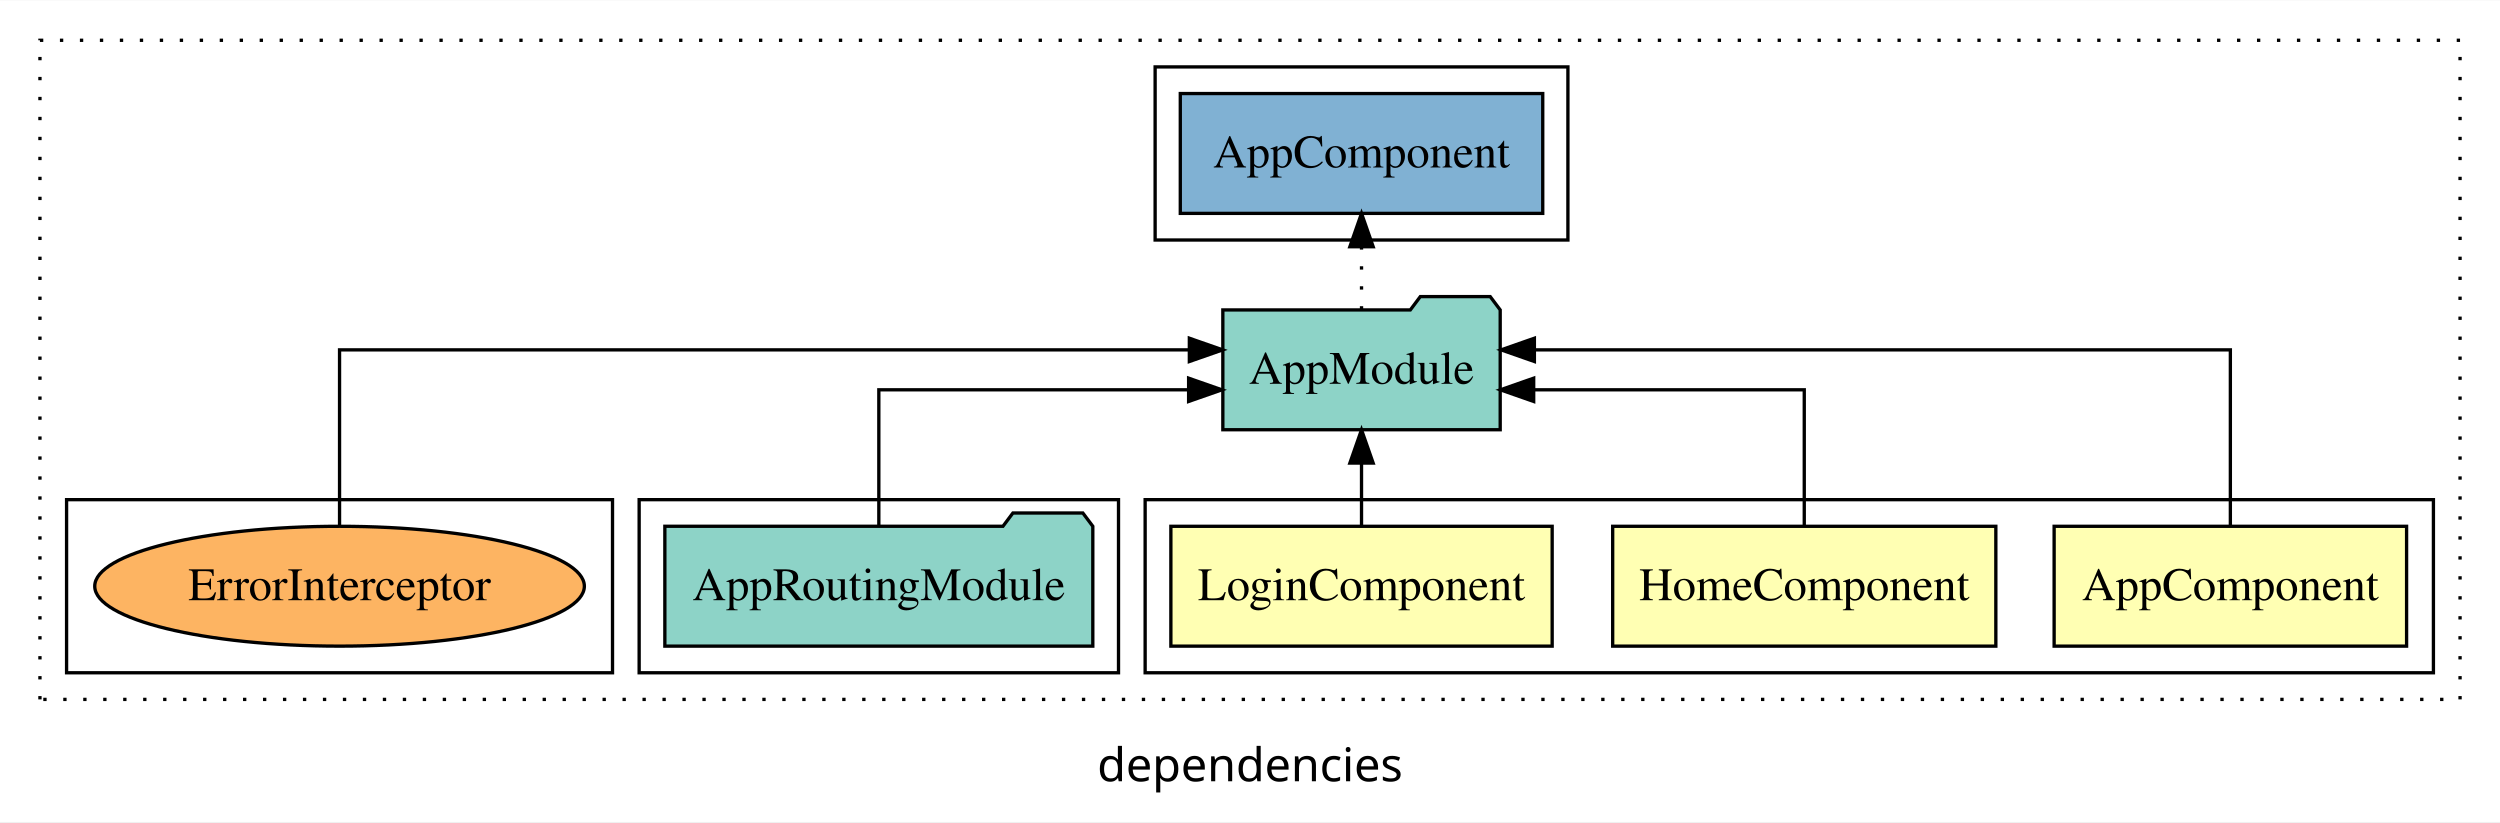
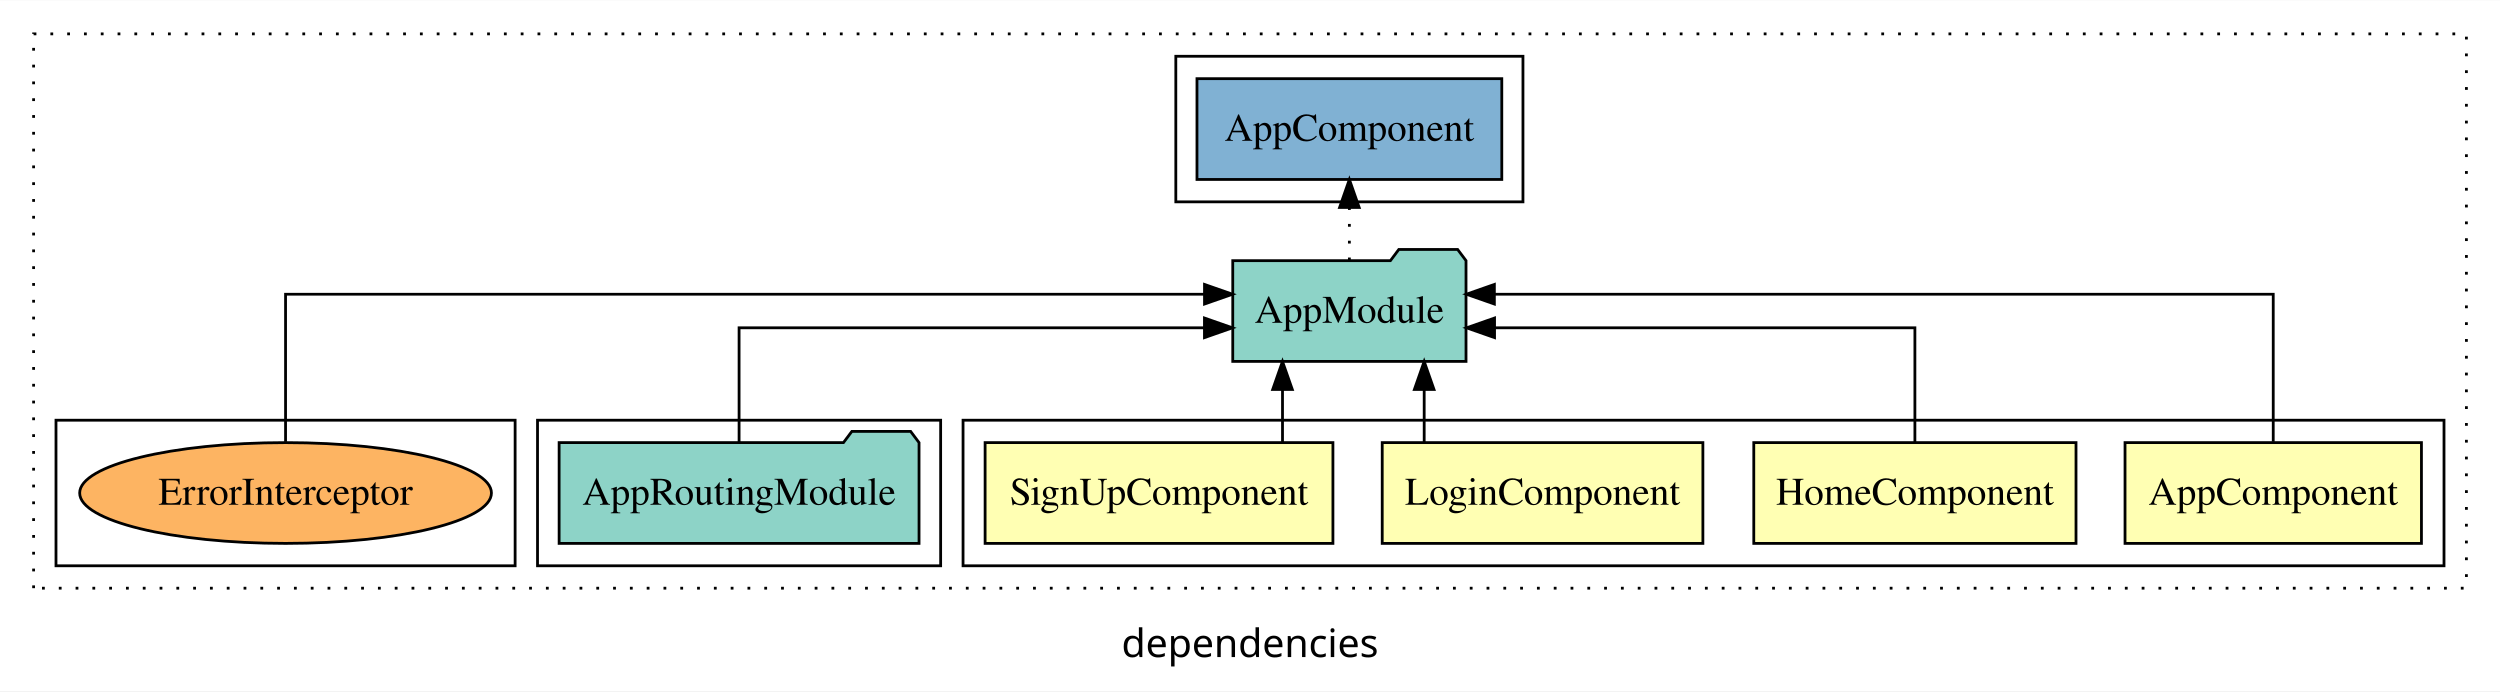
- <svg xmlns="http://www.w3.org/2000/svg" width="751pt" height="247pt" viewBox="0.00 0.00 751.00 246.80">
+ <svg xmlns="http://www.w3.org/2000/svg" width="893pt" height="247pt" viewBox="0.00 0.00 893.00 246.80">
  <g id="graph0" class="graph" transform="scale(1 1) rotate(0) translate(4 242.8)">
-     <polygon fill="white" stroke="transparent" points="-4,4 -4,-242.8 747,-242.8 747,4 -4,4" />
-     <text text-anchor="middle" x="371.5" y="-8.2" font-family="sans-serif" font-size="14.00">dependencies</text>
+     <polygon fill="white" stroke="transparent" points="-4,4 -4,-242.8 889,-242.8 889,4 -4,4" />
+     <text text-anchor="middle" x="442.5" y="-8.2" font-family="sans-serif" font-size="14.00">dependencies</text>
    <g id="clust1" class="cluster">
-       <polygon fill="none" stroke="black" stroke-dasharray="1,5" points="8,-32.8 8,-230.8 735,-230.8 735,-32.8 8,-32.8" />
+       <polygon fill="none" stroke="black" stroke-dasharray="1,5" points="8,-32.8 8,-230.8 877,-230.8 877,-32.8 8,-32.8" />
    </g>
    <g id="clust2" class="cluster">
-       <polygon fill="none" stroke="black" points="340,-40.8 340,-92.8 727,-92.8 727,-40.8 340,-40.8" />
+       <polygon fill="none" stroke="black" points="340,-40.8 340,-92.8 869,-92.8 869,-40.8 340,-40.8" />
    </g>
-     <g id="clust6" class="cluster">
+     <g id="clust7" class="cluster">
      <polygon fill="none" stroke="black" points="188,-40.8 188,-92.8 332,-92.8 332,-40.8 188,-40.8" />
    </g>
-     <g id="clust8" class="cluster">
-       <polygon fill="none" stroke="black" points="343,-170.8 343,-222.8 467,-222.8 467,-170.8 343,-170.8" />
+     <g id="clust9" class="cluster">
+       <polygon fill="none" stroke="black" points="416,-170.8 416,-222.8 540,-222.8 540,-170.8 416,-170.8" />
    </g>
-     <g id="clust9" class="cluster">
+     <g id="clust10" class="cluster">
      <polygon fill="none" stroke="black" points="16,-40.8 16,-92.8 180,-92.8 180,-40.8 16,-40.8" />
    </g>
    <g id="node1" class="node">
-       <polygon fill="#ffffb3" stroke="black" points="718.94,-84.8 613.06,-84.8 613.06,-48.8 718.94,-48.8 718.94,-84.8" />
-       <text text-anchor="middle" x="666" y="-62.6" font-family="Times,serif" font-size="14.00">AppComponent</text>
+       <polygon fill="#ffffb3" stroke="black" points="860.94,-84.8 755.06,-84.8 755.06,-48.8 860.94,-48.8 860.94,-84.8" />
+       <text text-anchor="middle" x="808" y="-62.6" font-family="Times,serif" font-size="14.00">AppComponent</text>
+     </g>
+     <g id="node5" class="node">
+       <polygon fill="#8dd3c7" stroke="black" points="519.66,-149.8 516.66,-153.8 495.66,-153.8 492.66,-149.8 436.34,-149.8 436.34,-113.8 519.66,-113.8 519.66,-149.8" />
+       <text text-anchor="middle" x="478" y="-127.6" font-family="Times,serif" font-size="14.00">AppModule</text>
+     </g>
+     <g id="edge1" class="edge">
+       <path fill="none" stroke="black" d="M808,-85.08C808,-106.12 808,-137.8 808,-137.8 808,-137.8 529.79,-137.8 529.79,-137.8" />
+       <polygon fill="black" stroke="black" points="529.79,-134.3 519.79,-137.8 529.79,-141.3 529.79,-134.3" />
+     </g>
+     <g id="node2" class="node">
+       <polygon fill="#ffffb3" stroke="black" points="737.55,-84.8 622.45,-84.8 622.45,-48.8 737.55,-48.8 737.55,-84.8" />
+       <text text-anchor="middle" x="680" y="-62.6" font-family="Times,serif" font-size="14.00">HomeComponent</text>
+     </g>
+     <g id="edge2" class="edge">
+       <path fill="none" stroke="black" d="M680,-84.82C680,-102.17 680,-125.8 680,-125.8 680,-125.8 529.85,-125.8 529.85,-125.8" />
+       <polygon fill="black" stroke="black" points="529.85,-122.3 519.85,-125.8 529.85,-129.3 529.85,-122.3" />
+     </g>
+     <g id="node3" class="node">
+       <polygon fill="#ffffb3" stroke="black" points="604.27,-84.8 489.73,-84.8 489.73,-48.8 604.27,-48.8 604.27,-84.8" />
+       <text text-anchor="middle" x="547" y="-62.6" font-family="Times,serif" font-size="14.00">LoginComponent</text>
+     </g>
+     <g id="edge3" class="edge">
+       <path fill="none" stroke="black" d="M504.72,-84.91C504.72,-84.91 504.72,-103.79 504.72,-103.79" />
+       <polygon fill="black" stroke="black" points="501.22,-103.79 504.72,-113.79 508.22,-103.79 501.22,-103.79" />
    </g>
    <g id="node4" class="node">
-       <polygon fill="#8dd3c7" stroke="black" points="446.66,-149.8 443.66,-153.8 422.66,-153.8 419.66,-149.8 363.34,-149.8 363.34,-113.8 446.66,-113.8 446.66,-149.8" />
-       <text text-anchor="middle" x="405" y="-127.6" font-family="Times,serif" font-size="14.00">AppModule</text>
+       <polygon fill="#ffffb3" stroke="black" points="472.12,-84.8 347.88,-84.8 347.88,-48.8 472.12,-48.8 472.12,-84.8" />
+       <text text-anchor="middle" x="410" y="-62.6" font-family="Times,serif" font-size="14.00">SignUpComponent</text>
    </g>
-     <g id="edge1" class="edge">
-       <path fill="none" stroke="black" d="M666,-85.08C666,-106.12 666,-137.8 666,-137.8 666,-137.8 456.93,-137.8 456.93,-137.8" />
-       <polygon fill="black" stroke="black" points="456.93,-134.3 446.93,-137.8 456.93,-141.3 456.93,-134.3" />
+     <g id="edge4" class="edge">
+       <path fill="none" stroke="black" d="M454.11,-84.91C454.11,-84.91 454.11,-103.79 454.11,-103.79" />
+       <polygon fill="black" stroke="black" points="450.61,-103.79 454.11,-113.79 457.61,-103.79 450.61,-103.79" />
    </g>
-     <g id="node2" class="node">
-       <polygon fill="#ffffb3" stroke="black" points="595.55,-84.8 480.45,-84.8 480.45,-48.8 595.55,-48.8 595.55,-84.8" />
-       <text text-anchor="middle" x="538" y="-62.6" font-family="Times,serif" font-size="14.00">HomeComponent</text>
+     <g id="node7" class="node">
+       <polygon fill="#80b1d3" stroke="black" points="532.44,-214.8 423.56,-214.8 423.56,-178.8 532.44,-178.8 532.44,-214.8" />
+       <text text-anchor="middle" x="478" y="-192.6" font-family="Times,serif" font-size="14.00">AppComponent </text>
    </g>
-     <g id="edge2" class="edge">
-       <path fill="none" stroke="black" d="M538,-84.82C538,-102.17 538,-125.8 538,-125.8 538,-125.8 456.72,-125.8 456.72,-125.8" />
-       <polygon fill="black" stroke="black" points="456.72,-122.3 446.72,-125.8 456.72,-129.3 456.72,-122.3" />
-     </g>
-     <g id="node3" class="node">
-       <polygon fill="#ffffb3" stroke="black" points="462.27,-84.8 347.73,-84.8 347.73,-48.8 462.27,-48.8 462.27,-84.8" />
-       <text text-anchor="middle" x="405" y="-62.6" font-family="Times,serif" font-size="14.00">LoginComponent</text>
-     </g>
-     <g id="edge3" class="edge">
-       <path fill="none" stroke="black" d="M405,-84.91C405,-84.91 405,-103.79 405,-103.79" />
-       <polygon fill="black" stroke="black" points="401.5,-103.79 405,-113.79 408.5,-103.79 401.5,-103.79" />
+     <g id="edge6" class="edge">
+       <path fill="none" stroke="black" stroke-dasharray="1,5" d="M478,-149.91C478,-149.91 478,-168.79 478,-168.79" />
+       <polygon fill="black" stroke="black" points="474.5,-168.79 478,-178.79 481.5,-168.79 474.5,-168.79" />
    </g>
    <g id="node6" class="node">
-       <polygon fill="#80b1d3" stroke="black" points="459.44,-214.8 350.56,-214.8 350.56,-178.8 459.44,-178.8 459.44,-214.8" />
-       <text text-anchor="middle" x="405" y="-192.6" font-family="Times,serif" font-size="14.00">AppComponent </text>
-     </g>
-     <g id="edge5" class="edge">
-       <path fill="none" stroke="black" stroke-dasharray="1,5" d="M405,-149.91C405,-149.91 405,-168.79 405,-168.79" />
-       <polygon fill="black" stroke="black" points="401.5,-168.79 405,-178.79 408.5,-168.79 401.5,-168.79" />
-     </g>
-     <g id="node5" class="node">
      <polygon fill="#8dd3c7" stroke="black" points="324.28,-84.8 321.28,-88.8 300.28,-88.8 297.28,-84.8 195.72,-84.8 195.72,-48.8 324.28,-48.8 324.28,-84.8" />
      <text text-anchor="middle" x="260" y="-62.6" font-family="Times,serif" font-size="14.00">AppRoutingModule</text>
    </g>
-     <g id="edge4" class="edge">
-       <path fill="none" stroke="black" d="M260,-84.82C260,-102.17 260,-125.8 260,-125.8 260,-125.8 353.06,-125.8 353.06,-125.8" />
-       <polygon fill="black" stroke="black" points="353.06,-129.3 363.06,-125.8 353.06,-122.3 353.06,-129.3" />
+     <g id="edge5" class="edge">
+       <path fill="none" stroke="black" d="M260,-84.82C260,-102.17 260,-125.8 260,-125.8 260,-125.8 426.23,-125.8 426.23,-125.8" />
+       <polygon fill="black" stroke="black" points="426.23,-129.3 436.23,-125.8 426.23,-122.3 426.23,-129.3" />
    </g>
-     <g id="node7" class="node">
+     <g id="node8" class="node">
      <ellipse fill="#fdb462" stroke="black" cx="98" cy="-66.8" rx="73.54" ry="18" />
      <text text-anchor="middle" x="98" y="-62.6" font-family="Times,serif" font-size="14.00">ErrorInterceptor</text>
    </g>
-     <g id="edge6" class="edge">
-       <path fill="none" stroke="black" d="M98,-85.08C98,-106.12 98,-137.8 98,-137.8 98,-137.8 353.28,-137.8 353.28,-137.8" />
-       <polygon fill="black" stroke="black" points="353.28,-141.3 363.28,-137.8 353.28,-134.3 353.28,-141.3" />
+     <g id="edge7" class="edge">
+       <path fill="none" stroke="black" d="M98,-85.08C98,-106.12 98,-137.8 98,-137.8 98,-137.8 426.25,-137.8 426.25,-137.8" />
+       <polygon fill="black" stroke="black" points="426.25,-141.3 436.25,-137.8 426.25,-134.3 426.25,-141.3" />
    </g>
  </g>
</svg>
